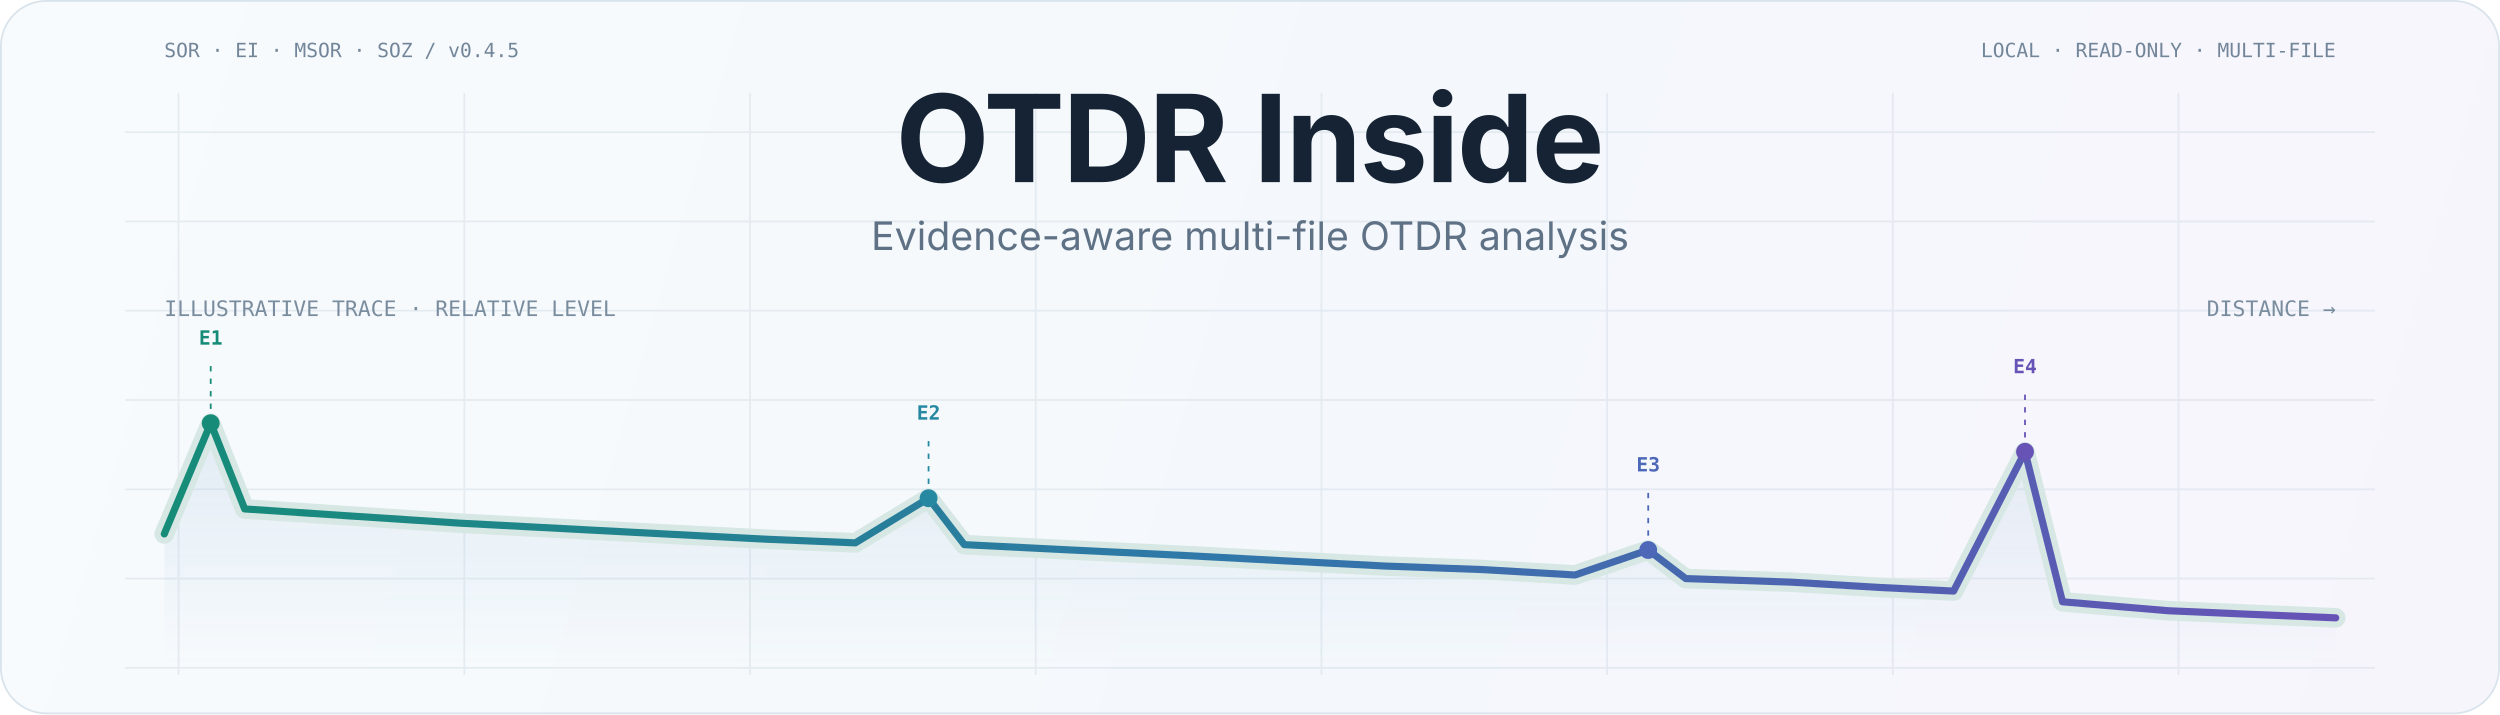
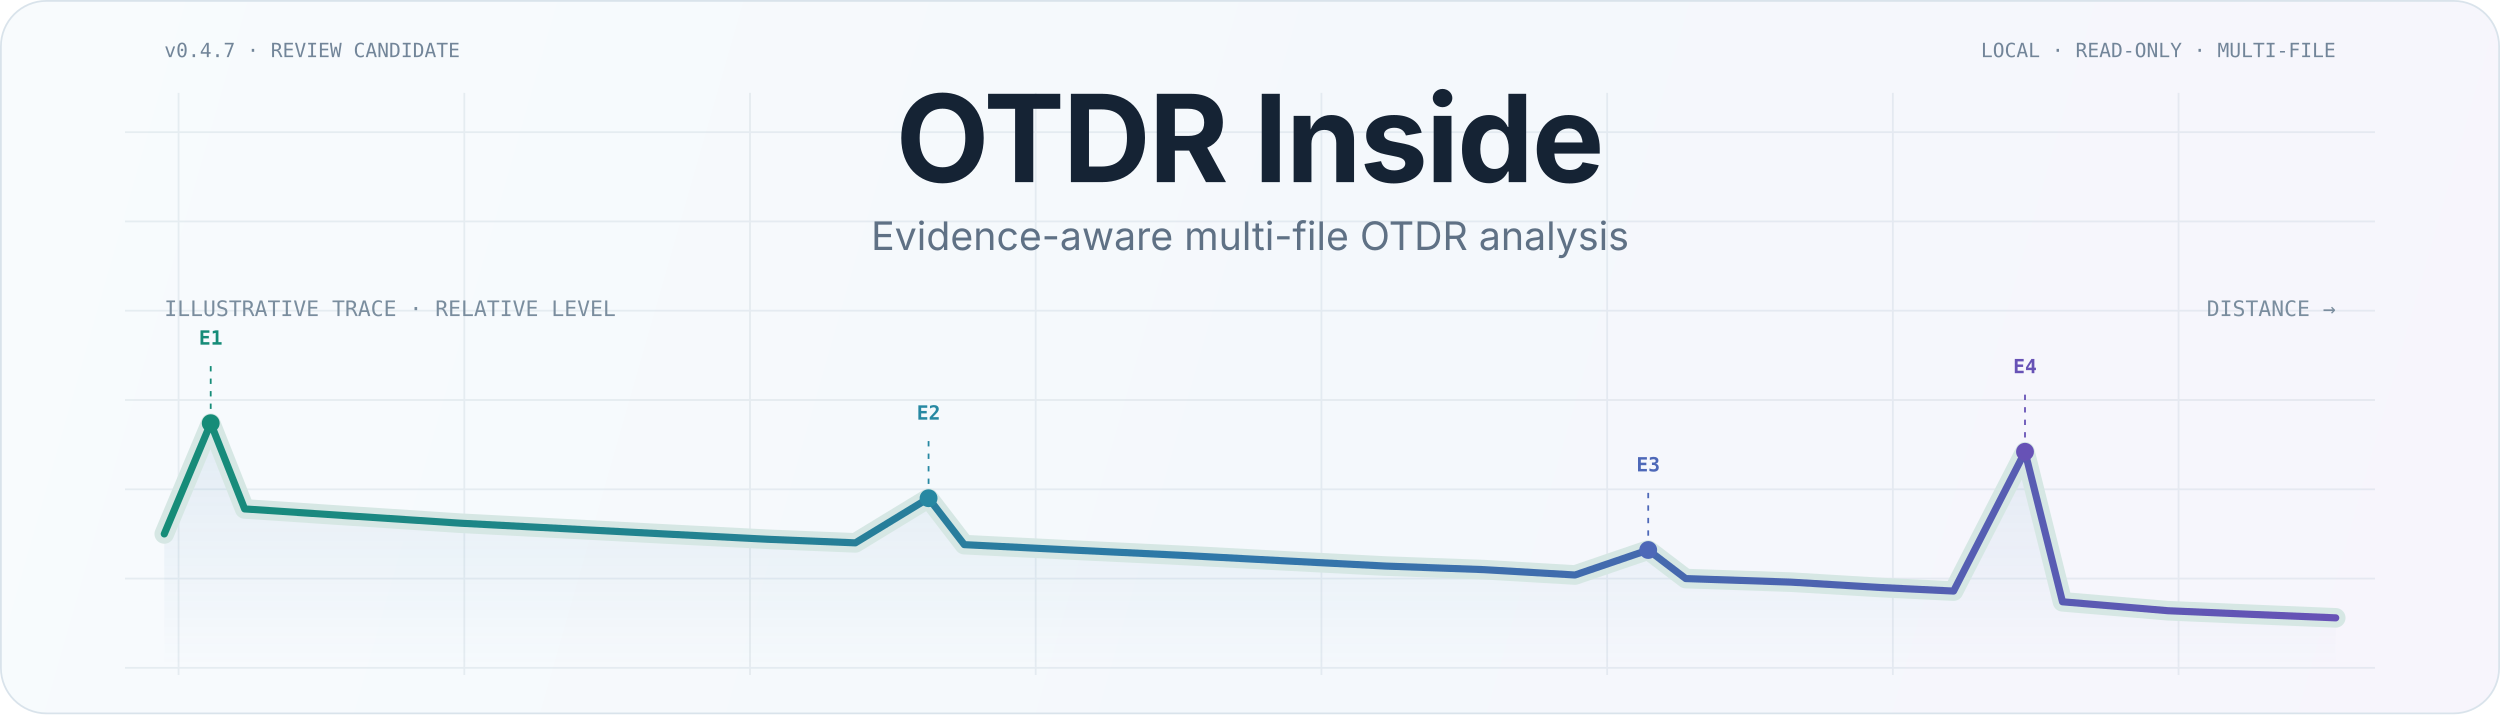
<svg xmlns="http://www.w3.org/2000/svg" width="1400" height="400" viewBox="0 0 1400 400" fill="none">
  <defs>
    <linearGradient id="bg" x1="0" y1="0" x2="1400" y2="400" gradientUnits="userSpaceOnUse">
      <stop stop-color="#F8FBFD" />
      <stop offset="0.55" stop-color="#F4F8FC" />
      <stop offset="1" stop-color="#F7F5FC" />
    </linearGradient>
    <linearGradient id="trace" x1="92" y1="0" x2="1308" y2="0" gradientUnits="userSpaceOnUse">
      <stop stop-color="#168C78" />
      <stop offset="0.48" stop-color="#2F78A9" />
      <stop offset="1" stop-color="#6752B6" />
    </linearGradient>
    <linearGradient id="fade" x1="0" y1="0" x2="0" y2="1">
      <stop stop-color="#2F78A9" stop-opacity="0.11" />
      <stop offset="1" stop-color="#2F78A9" stop-opacity="0" />
    </linearGradient>
  </defs>
  <rect x="0.5" y="0.5" width="1399" height="399" rx="25.5" fill="url(#bg)" stroke="#D9E3EB" />
  <g opacity="0.17" stroke="#91A4B5" stroke-width="1">
    <path d="M70 74H1330" />
    <path d="M70 124H1330" />
    <path d="M70 174H1330" />
    <path d="M70 224H1330" />
    <path d="M70 274H1330" />
    <path d="M70 324H1330" />
    <path d="M70 374H1330" />
    <path d="M100 52V378" />
    <path d="M260 52V378" />
    <path d="M420 52V378" />
    <path d="M580 52V378" />
    <path d="M740 52V378" />
    <path d="M900 52V378" />
    <path d="M1060 52V378" />
    <path d="M1220 52V378" />
  </g>
  <text x="700" y="102" text-anchor="middle" fill="#152334" font-size="68" font-family="Inter,Segoe UI,Arial,sans-serif" font-weight="750" letter-spacing="-1">OTDR Inside</text>
  <text x="700" y="140" text-anchor="middle" fill="#5F7185" font-size="22" font-family="Inter,Segoe UI,Arial,sans-serif">Evidence-aware multi-file OTDR analysis</text>
  <g transform="translate(0 -65)">
    <text x="92" y="242" fill="#7A8D9E" font-size="12" font-family="ui-monospace,SFMono-Regular,Menlo,monospace">ILLUSTRATIVE TRACE · RELATIVE LEVEL</text>
    <text x="1308" y="242" text-anchor="end" fill="#7A8D9E" font-size="12" font-family="ui-monospace,SFMono-Regular,Menlo,monospace">DISTANCE →</text>
    <path d="M92 364 L118 302 L137 350 L197 354 L258 358 L315 361 L372 364 L430 367 L479 369 L520 344 L540 370 L600 373 L662 376 L718 379 L776 382 L831 384 L882 387 L923 373 L944 389 L1003 391 L1053 394 L1094 396 L1134 318 L1155 402 L1214 407 L1260 409 L1308 411 L1308 438 L92 438 Z" fill="url(#fade)" />
    <path d="M92 364 L118 302 L137 350 L197 354 L258 358 L315 361 L372 364 L430 367 L479 369 L520 344 L540 370 L600 373 L662 376 L718 379 L776 382 L831 384 L882 387 L923 373 L944 389 L1003 391 L1053 394 L1094 396 L1134 318 L1155 402 L1214 407 L1260 409 L1308 411" stroke="#D6E7E4" stroke-width="11" stroke-linecap="round" stroke-linejoin="round" />
    <path d="M92 364 L118 302 L137 350 L197 354 L258 358 L315 361 L372 364 L430 367 L479 369 L520 344 L540 370 L600 373 L662 376 L718 379 L776 382 L831 384 L882 387 L923 373 L944 389 L1003 391 L1053 394 L1094 396 L1134 318 L1155 402 L1214 407 L1260 409 L1308 411" stroke="url(#trace)" stroke-width="4" stroke-linecap="round" stroke-linejoin="round" />
    <g font-family="ui-monospace,SFMono-Regular,Menlo,monospace" font-size="11" font-weight="700">
      <g>
        <circle cx="118" cy="302" r="5" fill="#168C78" />
        <path d="M118 294V267" stroke="#168C78" stroke-dasharray="3 4" />
        <text x="118" y="258" text-anchor="middle" fill="#168C78">E1</text>
      </g>
      <g>
        <circle cx="520" cy="344" r="5" fill="#2788A2" />
        <path d="M520 336V309" stroke="#2788A2" stroke-dasharray="3 4" />
        <text x="520" y="300" text-anchor="middle" fill="#2788A2">E2</text>
      </g>
      <g>
        <circle cx="923" cy="373" r="5" fill="#4D68B8" />
        <path d="M923 365V338" stroke="#4D68B8" stroke-dasharray="3 4" />
        <text x="923" y="329" text-anchor="middle" fill="#4D68B8">E3</text>
      </g>
      <g>
        <circle cx="1134" cy="318" r="5" fill="#6752B6" />
        <path d="M1134 310V283" stroke="#6752B6" stroke-dasharray="3 4" />
        <text x="1134" y="274" text-anchor="middle" fill="#6752B6">E4</text>
      </g>
    </g>
  </g>
-   <text x="92" y="32" fill="#728599" font-size="11" font-family="ui-monospace,SFMono-Regular,Menlo,monospace">SOR · EI · MSOR · SOZ / v0.4.5</text>
+   <text x="92" y="32" fill="#728599" font-size="11" font-family="ui-monospace,SFMono-Regular,Menlo,monospace">v0.4.7 · REVIEW CANDIDATE</text>
  <text x="1308" y="32" text-anchor="end" fill="#728599" font-size="11" font-family="ui-monospace,SFMono-Regular,Menlo,monospace">LOCAL · READ-ONLY · MULTI-FILE</text>
</svg>
